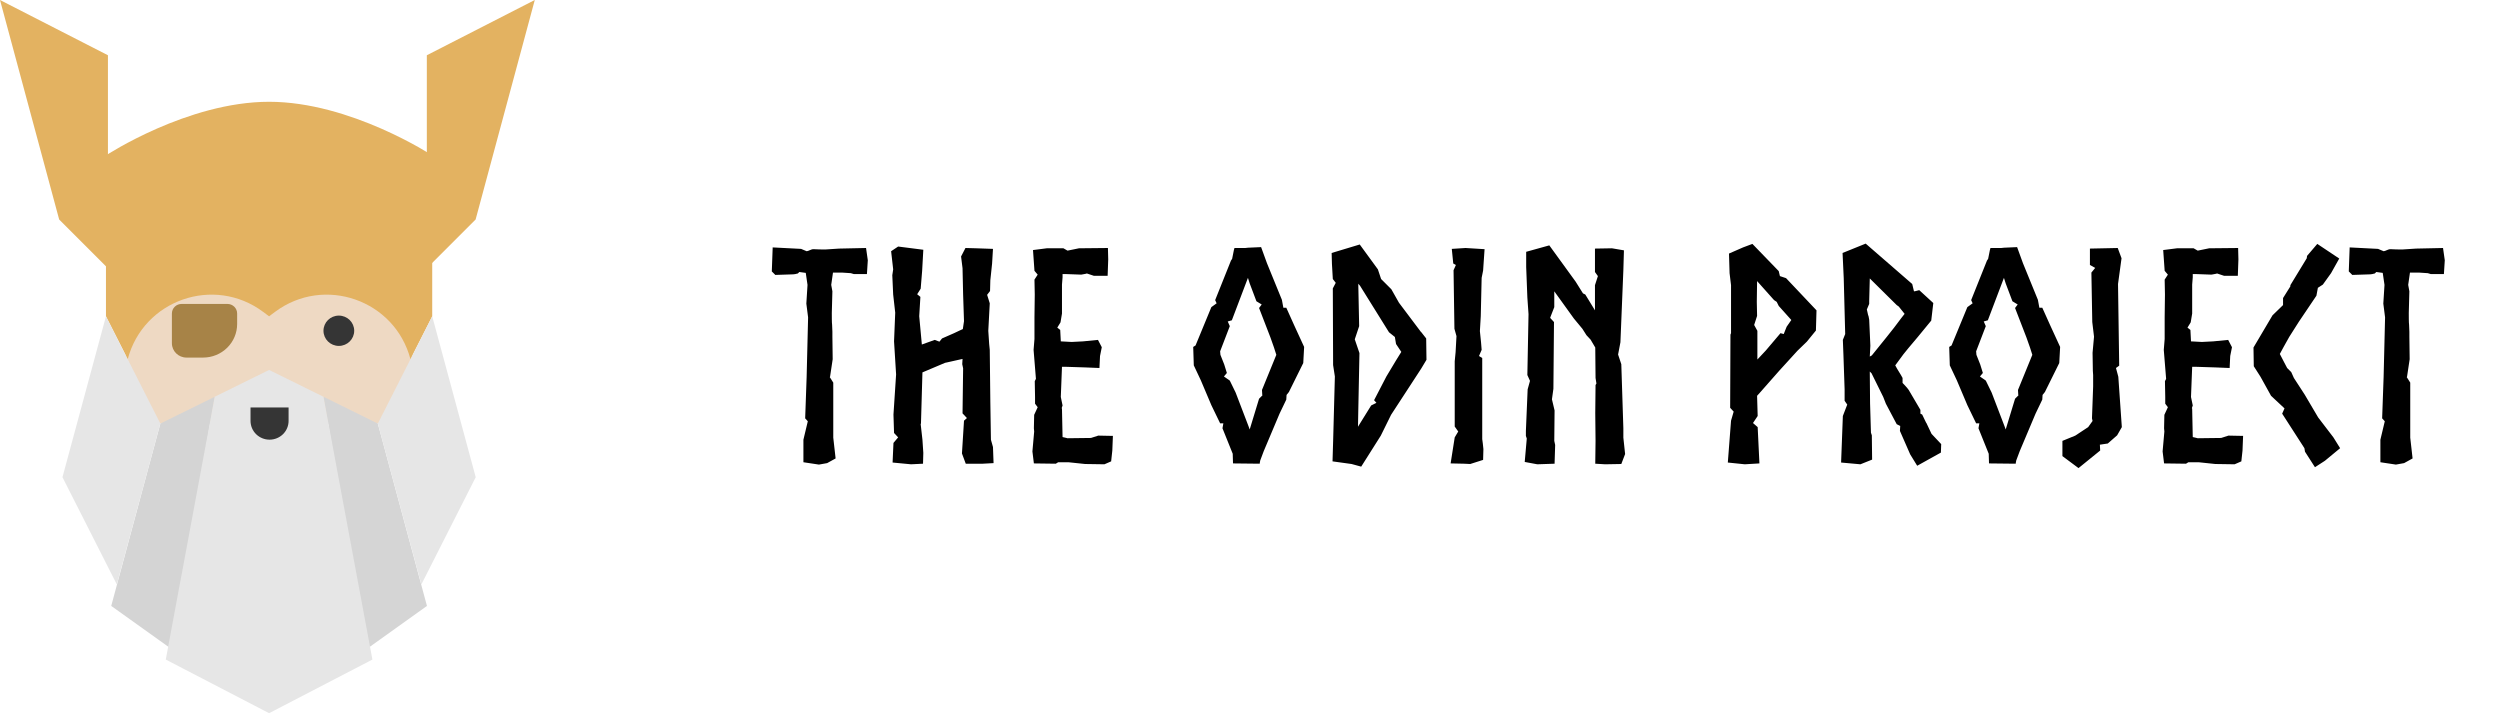
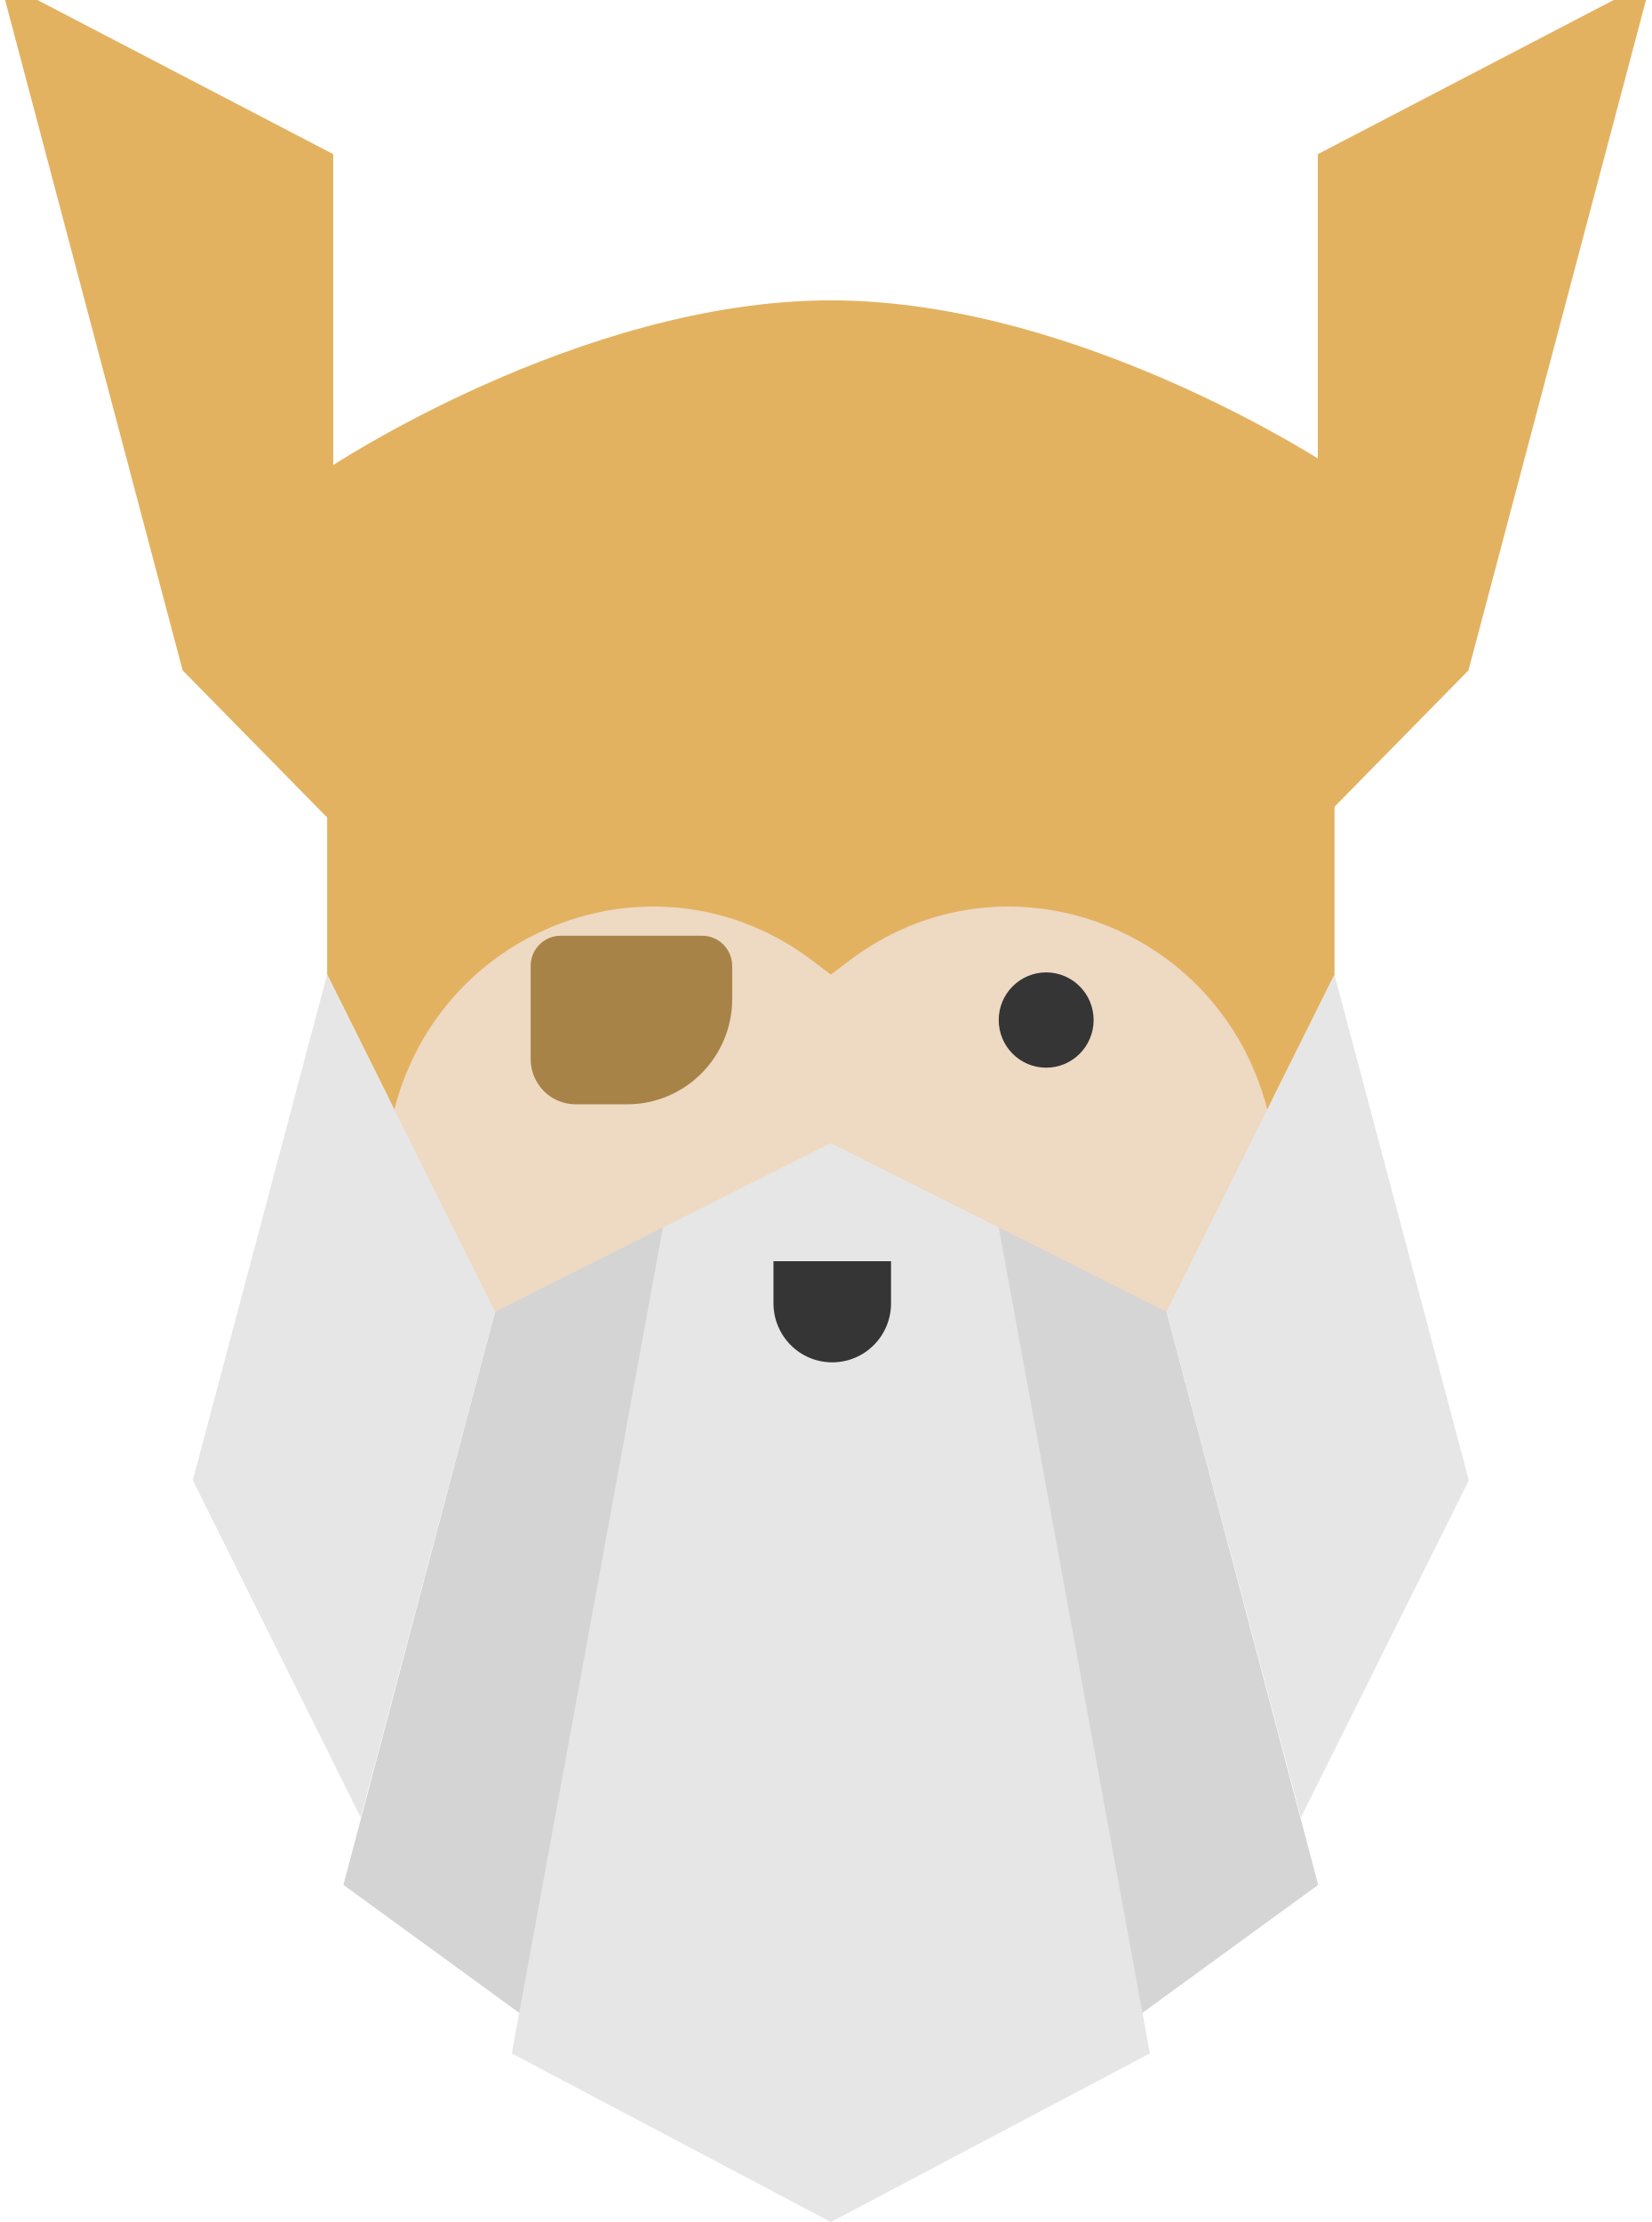
- <svg xmlns="http://www.w3.org/2000/svg" width="205" height="59" viewBox="0 0 205 59" fill="none" role="img" aria-labelledby="arnjfjy1or2i2y8qct3ntq6b9esub5r9" class="hidden lg:block h-12 w-auto text-gray-800 dark:text-gray-300">
-   <path fill-rule="evenodd" clip-rule="evenodd" d="M8.689 34.733L13.148 19.29H30.983L35.442 34.733H8.689Z" fill="#EED9C3" />
-   <ellipse cx="27.785" cy="27.122" rx="1.26" ry="1.243" fill="#353535" />
-   <path fill-rule="evenodd" clip-rule="evenodd" d="M19.446 25.709C19.446 25.275 19.089 24.923 18.649 24.923C17.638 24.923 15.903 24.923 14.892 24.923C14.452 24.923 14.095 25.275 14.095 25.709C14.095 26.386 14.095 27.372 14.095 28.143C14.095 28.794 14.63 29.321 15.29 29.321C15.7 29.321 16.176 29.321 16.658 29.321C17.397 29.321 18.106 29.031 18.63 28.515C19.152 28 19.446 27.3 19.446 26.571C19.446 26.259 19.446 25.962 19.446 25.709Z" fill="#A78347" />
-   <path fill-rule="evenodd" clip-rule="evenodd" d="M35 4.531L43.852 0L39 18L35 22L35 4.531Z" fill="#E3B261" />
-   <path fill-rule="evenodd" clip-rule="evenodd" d="M8.851 4.531L0 0L4.852 18L8.852 22L8.851 4.531Z" fill="#E3B261" />
-   <path fill-rule="evenodd" clip-rule="evenodd" d="M35.442 12.744C35.442 12.744 28.754 8.346 22.066 8.346C15.378 8.346 8.689 12.744 8.689 12.744V25.937L10.473 29.456C11.753 24.593 17.544 22.567 21.576 25.572L22.066 25.937L22.555 25.572C26.587 22.567 32.379 24.593 33.658 29.456L35.442 25.937V12.744Z" fill="#E3B261" />
-   <path fill-rule="evenodd" clip-rule="evenodd" d="M17.607 32.534L14.04 53.204L9.121 49.686L13.148 34.733L17.607 32.534Z" fill="#D4D4D4" />
-   <path fill-rule="evenodd" clip-rule="evenodd" d="M26.524 32.534L30.091 53.204L35.01 49.686L30.983 34.733L26.524 32.534Z" fill="#D5D5D5" />
-   <path fill-rule="evenodd" clip-rule="evenodd" d="M8.689 25.937L5.122 39.131L9.581 47.927L13.148 34.733L8.689 25.937Z" fill="#E6E6E6" />
-   <path fill-rule="evenodd" clip-rule="evenodd" d="M35.442 25.937L39.009 39.131L34.55 47.927L30.983 34.733L35.442 25.937Z" fill="#E6E6E6" />
-   <path fill-rule="evenodd" clip-rule="evenodd" d="M17.607 32.534L13.594 54.084L22.066 58.481L30.537 54.084L26.524 32.534L22.398 30.499L22.066 30.335L17.607 32.534Z" fill="#E6E6E6" />
-   <path fill-rule="evenodd" clip-rule="evenodd" d="M23.664 33.414H20.543C20.543 33.414 20.543 33.935 20.543 34.514C20.543 34.922 20.707 35.313 21 35.602C21.292 35.89 21.688 36.052 22.102 36.052C22.103 36.052 22.104 36.052 22.104 36.052C22.518 36.052 22.914 35.89 23.207 35.602C23.499 35.313 23.664 34.922 23.664 34.514C23.664 33.935 23.664 33.414 23.664 33.414Z" fill="#353535" />
-   <path d="M68.808 20.384L67.704 20.456C67.368 20.456 67.056 20.456 66.696 20.432C66.504 20.432 66.288 20.6 66.144 20.6L65.688 20.408L63.36 20.288L63.288 22.256L63.576 22.544L65.04 22.496C65.112 22.496 65.256 22.472 65.424 22.424L65.544 22.304L66.072 22.376L66.216 23.36L66.12 24.896L66.264 26.024L66.144 30.92L66.024 34.304L66.24 34.544L65.88 36.056V37.904L67.152 38.096L67.824 37.976L68.52 37.592L68.328 35.888V31.376L68.04 30.92L68.064 30.896L68.28 29.456L68.256 27.608V27.2C68.256 27.032 68.232 26.816 68.232 26.624C68.208 26.48 68.208 25.88 68.208 25.664L68.256 23.888L68.16 23.36L68.304 22.352H69.048L69.768 22.4L70.008 22.472H71.088L71.16 21.344L71.016 20.336L68.808 20.384ZM73.264 33.992L73.312 35.504L73.648 35.864L73.264 36.32L73.192 37.928L74.704 38.072L75.688 38.024L75.712 37.136L75.64 36.056L75.496 34.784L75.52 34.712L75.64 30.536L77.512 29.744H77.536L78.928 29.432L78.904 29.864L78.976 30.2L78.928 33.896L79.288 34.28L79.048 34.496L78.88 37.184L79.192 38.024H80.584L81.472 37.976L81.424 36.656L81.256 36.056L81.208 32.984L81.16 28.688L81.112 28.208L81.04 27.128L81.16 24.872L80.944 24.176L81.184 23.864L81.208 22.952V22.976L81.352 21.608L81.424 20.408L80.056 20.36L79.168 20.336L78.808 21.032L78.928 21.992L78.976 24.152L79.048 26.336L78.952 26.984L78.688 27.104L78.232 27.32L77.248 27.752L77.032 28.016L76.648 27.872L75.64 28.232L75.592 28.256L75.376 25.928L75.472 24.344L75.208 24.128L75.496 23.672L75.616 22.208L75.712 20.48L73.648 20.216L73.072 20.6L73.24 22.088L73.168 22.568L73.24 24.152L73.408 25.64L73.312 27.992L73.48 30.704L73.264 33.992ZM90.826 22.616L90.874 21.272L90.85 20.336L88.474 20.36L87.538 20.552L87.202 20.36H85.834L84.706 20.504L84.826 22.208L85.09 22.52L84.826 22.928L84.85 24.152L84.826 26.024V27.8L84.754 28.688L84.946 31.064L84.85 31.256L84.874 32.552V33.104L85.09 33.392L84.802 34.016L84.778 35.12L84.802 35.384L84.658 37.016L84.778 38L86.578 38.024L86.77 37.904H87.61L88.978 38.048L90.562 38.072L91.114 37.832L91.21 36.944L91.258 35.744L90.058 35.72L89.458 35.912L87.538 35.936L87.346 35.888L87.13 35.84L87.082 33.512L87.058 33.464L87.13 33.248L86.986 32.552L87.082 30.08H87.466L88.978 30.128L90.154 30.176L90.202 29.192L90.346 28.472L90.034 27.872L88.81 27.992L87.874 28.04L86.986 27.992L86.938 27.056L86.698 26.864L86.962 26.432L87.082 25.712V23.336L87.13 22.736V22.472H87.346L88.666 22.52L89.05 22.448L89.122 22.424L89.698 22.616H90.826ZM102.331 20.312L102.115 20.336H101.227L101.179 20.504L101.035 21.224L100.939 21.368L99.643 24.608L99.763 24.872L99.331 25.184L98.035 28.328L97.843 28.448L97.891 29.96L98.467 31.184L99.331 33.224L100.051 34.712H100.315L100.243 35.12L101.083 37.208L101.107 38L103.291 38.024L103.339 37.76L103.627 36.992L104.923 33.92L105.475 32.768L105.499 32.384L105.691 32.144L106.867 29.768L106.939 28.448L106.123 26.672L105.475 25.232H105.235L105.115 24.584L103.891 21.584L103.411 20.264L102.331 20.312ZM102.379 34.952L101.323 32.192L100.843 31.208L100.363 30.872L100.603 30.584L100.387 29.888L100.075 29.096L100.051 28.808L100.843 26.744L100.675 26.36L101.011 26.264L102.331 22.784L102.475 23.24L103.027 24.704L103.459 24.968L103.243 25.256L104.179 27.68L104.467 28.496L104.659 29.096L103.483 31.976L103.507 32.408H103.531L103.243 32.696L102.475 35.216L102.379 34.952ZM113.227 35.72L114.067 34.016L116.539 30.224L116.971 29.504L116.947 27.752L116.515 27.2L116.539 27.248L114.715 24.824L114.091 23.72L113.251 22.88L112.987 22.088L111.499 20.048L110.227 20.432L109.195 20.744L109.219 21.632L109.291 22.88L109.531 23.192L109.291 23.648L109.315 29.936L109.459 30.872L109.315 36.248V36.224L109.267 37.832L110.827 38.048L111.619 38.264L113.227 35.72ZM111.451 26.744L111.379 23.264L111.523 23.432L113.899 27.248L114.379 27.632L114.475 28.208L114.907 28.856L114.475 29.552L113.683 30.872L112.675 32.816L112.867 33.032L112.435 33.248L111.379 34.952L111.355 35L111.379 33.704L111.475 28.952L111.091 27.824L111.451 26.744ZM119.431 27.56L119.359 28.88L119.287 29.624V34.112V34.976L119.575 35.384L119.287 35.864L118.951 38L120.055 38.024L120.559 38.048L121.615 37.712L121.639 36.824L121.591 36.368L121.543 36.008V29.36L121.279 29.192L121.495 28.688L121.447 28.088L121.351 27.152L121.423 25.928L121.495 22.784L121.615 22.184L121.735 20.432L120.175 20.336L119.047 20.408L119.167 21.608L119.383 21.728L119.191 22.16L119.263 26.96L119.431 27.56ZM133.115 35.888V35.12L132.947 29.864L132.683 29.072L132.875 28.064L133.115 22.16L133.163 20.528L132.179 20.36L130.787 20.384V22.304L131.027 22.64L130.787 23.384V25.448L129.995 24.152L129.803 24.056L129.203 23.096L127.043 20.12L125.147 20.648V21.896L125.243 24.392L125.339 25.76L125.243 30.752L125.459 31.232L125.267 31.928L125.123 35.336V35.744L125.195 35.96L125.027 37.88L126.059 38.072L127.475 38.024L127.523 36.488L127.451 36.152L127.475 33.656L127.259 32.744L127.379 31.88L127.427 26.408L127.139 26.096L127.115 26.048L127.451 25.184V23.888L128.075 24.752L129.059 26.12L129.755 26.96L130.091 27.488L130.427 27.848L130.811 28.496L130.835 30.992L130.907 31.448L130.835 31.568L130.811 33.872L130.835 36.152L130.811 38.024L131.627 38.072L132.947 38.048L133.259 37.232L133.115 35.888ZM147.393 28.76L148.161 28.016L148.905 27.104L148.953 25.448L146.457 22.808L145.953 22.64L145.857 22.232L143.697 20L142.929 20.288L141.777 20.792L141.825 22.4L141.945 23.384V27.32L141.897 27.44L141.873 33.44L142.161 33.752L141.945 34.496L141.681 37.928L143.073 38.072L144.273 38L144.129 35.024L143.745 34.688L144.129 34.112L144.081 32.456L144.297 32.216L145.905 30.392L147.393 28.76ZM144.105 27.128L143.841 26.648L144.081 25.904L144.057 24.752L144.081 23.048L145.473 24.608L145.689 24.752L145.857 25.088L146.889 26.24L146.505 26.792L146.265 27.392L146.001 27.32L144.801 28.736L144.105 29.48V27.128ZM153.466 30.608L154.426 32.552L154.642 33.104L155.53 34.784L155.818 34.928L155.794 35.336L156.634 37.256L157.21 38.192L159.154 37.112L159.178 36.416L158.386 35.576L157.954 34.664V34.688L157.618 33.992L157.474 33.92V33.608L156.514 31.976C156.346 31.736 156.202 31.616 156.01 31.4V30.992C155.866 30.704 155.578 30.296 155.41 29.96L156.082 29.048L156.49 28.544L157.258 27.632L158.362 26.288L158.53 24.848L157.378 23.792C157.354 23.792 156.97 23.912 156.946 23.888L156.802 23.288L152.986 19.976L151.09 20.744L151.186 22.808L151.306 27.392L151.114 27.872L151.162 29.12L151.258 31.928V32.864L151.474 33.176L151.114 34.112L150.97 37.928L152.554 38.072L153.514 37.688L153.49 35.696L153.418 35.48L153.346 33.08L153.322 30.464L153.466 30.608ZM153.37 28.352L153.274 26.216L153.226 25.952L153.178 25.808L153.082 25.376L153.274 24.92V24.68L153.322 22.832L155.53 25.016L155.698 25.136L156.178 25.736L155.914 26.072C155.602 26.504 155.026 27.248 154.69 27.656L153.49 29.144L153.322 29.24L153.37 28.352ZM164.323 20.312L164.107 20.336H163.219L163.171 20.504L163.027 21.224L162.931 21.368L161.635 24.608L161.755 24.872L161.323 25.184L160.027 28.328L159.835 28.448L159.883 29.96L160.459 31.184L161.323 33.224L162.043 34.712H162.307L162.235 35.12L163.075 37.208L163.099 38L165.283 38.024L165.331 37.76L165.619 36.992L166.915 33.92L167.467 32.768L167.491 32.384L167.683 32.144L168.859 29.768L168.931 28.448L168.115 26.672L167.467 25.232H167.227L167.107 24.584L165.883 21.584L165.403 20.264L164.323 20.312ZM164.371 34.952L163.315 32.192L162.835 31.208L162.355 30.872L162.595 30.584L162.379 29.888L162.067 29.096L162.043 28.808L162.835 26.744L162.667 26.36L163.003 26.264L164.323 22.784L164.467 23.24L165.019 24.704L165.451 24.968L165.235 25.256L166.171 27.68L166.459 28.496L166.651 29.096L165.475 31.976L165.499 32.408H165.523L165.235 32.696L164.467 35.216L164.371 34.952ZM171.71 27.608L171.59 28.928L171.614 30.416L171.638 30.752V31.688L171.542 34.304L171.59 34.52L171.23 35.024L170.174 35.72L169.118 36.152V37.4L170.438 38.384L172.214 36.944L172.19 36.464L172.838 36.368L173.606 35.696L173.99 35.024L173.702 30.896L173.51 30.176L173.774 29.984L173.678 23.288L173.966 21.176L173.654 20.336L171.374 20.384V21.728L171.806 21.968L171.494 22.352L171.566 26.408L171.71 27.608ZM183.502 22.616L183.55 21.272L183.526 20.336L181.15 20.36L180.214 20.552L179.878 20.36H178.51L177.382 20.504L177.502 22.208L177.766 22.52L177.502 22.928L177.526 24.152L177.502 26.024V27.8L177.43 28.688L177.622 31.064L177.526 31.256L177.55 32.552V33.104L177.766 33.392L177.478 34.016L177.454 35.12L177.478 35.384L177.334 37.016L177.454 38L179.254 38.024L179.446 37.904H180.286L181.654 38.048L183.238 38.072L183.79 37.832L183.886 36.944L183.934 35.744L182.734 35.72L182.134 35.912L180.214 35.936L180.022 35.888L179.806 35.84L179.758 33.512L179.734 33.464L179.806 33.248L179.662 32.552L179.758 30.08H180.142L181.654 30.128L182.83 30.176L182.878 29.192L183.022 28.472L182.71 27.872L181.486 27.992L180.55 28.04L179.662 27.992L179.614 27.056L179.374 26.864L179.638 26.432L179.758 25.712V23.336L179.806 22.736V22.472H180.022L181.342 22.52L181.726 22.448L181.798 22.424L182.374 22.616H183.502ZM185.362 30.896L186.226 32.456L187.33 33.488L187.138 33.92L188.962 36.752L189.01 37.04L189.826 38.312L190.642 37.784L191.89 36.752L191.338 35.864L190.09 34.232L188.986 32.36L188.098 30.992L187.882 30.512L187.546 30.176L187.306 29.72L186.946 29.024L187.258 28.448L187.714 27.632L188.506 26.384L189.946 24.248L190.066 23.6L190.474 23.336L191.146 22.4L191.818 21.2L190.018 20L189.178 20.984L189.154 21.176L187.81 23.384V23.48L187.21 24.44V25.016L186.346 25.856L184.786 28.496L184.81 30.032L185.362 30.896ZM198.12 20.384L197.016 20.456C196.68 20.456 196.368 20.456 196.008 20.432C195.816 20.432 195.6 20.6 195.456 20.6L195 20.408L192.672 20.288L192.6 22.256L192.888 22.544L194.352 22.496C194.424 22.496 194.568 22.472 194.736 22.424L194.856 22.304L195.384 22.376L195.528 23.36L195.432 24.896L195.576 26.024L195.456 30.92L195.336 34.304L195.552 34.544L195.192 36.056V37.904L196.464 38.096L197.136 37.976L197.832 37.592L197.64 35.888V31.376L197.352 30.92L197.376 30.896L197.592 29.456L197.568 27.608V27.2C197.568 27.032 197.544 26.816 197.544 26.624C197.52 26.48 197.52 25.88 197.52 25.664L197.568 23.888L197.472 23.36L197.616 22.352H198.36L199.08 22.4L199.32 22.472H200.4L200.472 21.344L200.328 20.336L198.12 20.384Z" fill="currentColor" />
+ <svg xmlns="http://www.w3.org/2000/svg" id="e5b3oQi9Ijn1" viewBox="0 0 43.85 59" shape-rendering="geometricPrecision" text-rendering="geometricPrecision">
+   <g transform="matrix(1 0 0 1.017733-.001699-.518526)">
+     <path d="M8.689,34.733L13.148,19.29h17.835L35.442,34.733h-26.753Z" clip-rule="evenodd" fill="#eed9c3" fill-rule="evenodd" />
+     <ellipse rx="1.26" ry="1.243" transform="translate(27.7849 27.1223)" fill="#353535" />
+     <path d="M19.446,25.709c0-.434-.357-.786-.797-.786-1.011,0-2.746,0-3.757,0-.44,0-.797.352-.797.786c0,.676,0,1.662,0,2.433c0,.651.535,1.179,1.195,1.179.409,0,.886,0,1.368,0c.74,0,1.448-.29,1.972-.806.523-.515.817-1.215.817-1.944c0-.313,0-.609,0-.862Z" clip-rule="evenodd" fill="#a78347" fill-rule="evenodd" />
+     <path d="M35,4.531L43.852,0L39,18l-4,4l0-17.469Z" clip-rule="evenodd" fill="#e3b261" fill-rule="evenodd" />
+     <path d="M8.851,4.531L0,0L4.852,18l4,4L8.851,4.531Z" clip-rule="evenodd" fill="#e3b261" fill-rule="evenodd" />
+     <path d="M35.442,12.744c0,0-6.688-4.398-13.376-4.398-6.688,0-13.376,4.398-13.376,4.398v13.194L10.473,29.456c1.28-4.863,7.072-6.888,11.103-3.883l.49.365.49-.365c4.032-3.005,9.823-.979,11.103,3.883l1.784-3.518v-13.194Z" clip-rule="evenodd" fill="#e3b261" fill-rule="evenodd" />
+     <path d="M17.607,32.534l-3.567,20.67-4.918-3.518L13.148,34.733l4.459-2.199Z" clip-rule="evenodd" fill="#d4d4d4" fill-rule="evenodd" />
+     <path d="M26.524,32.534l3.567,20.67l4.918-3.518-4.027-14.953-4.459-2.199Z" clip-rule="evenodd" fill="#d5d5d5" fill-rule="evenodd" />
+     <path d="M8.689,25.937L5.122,39.131l4.459,8.796L13.148,34.733L8.689,25.937Z" clip-rule="evenodd" fill="#e6e6e6" fill-rule="evenodd" />
+     <path d="M35.442,25.937l3.567,13.194L34.55,47.927L30.983,34.733l4.459-8.796Z" clip-rule="evenodd" fill="#e6e6e6" fill-rule="evenodd" />
+     <path d="M17.607,32.534L13.594,54.084l8.472,4.398l8.472-4.398-4.013-21.55-4.126-2.035-.333-.164-4.459,2.199Z" clip-rule="evenodd" fill="#e6e6e6" fill-rule="evenodd" />
+     <path d="M23.664,33.414h-3.121c0,0,0,.521,0,1.1c0,.408.165.799.457,1.088s.689.451,1.103.451c0,0,.001,0,.002,0c.414,0,.81-.162,1.103-.451s.457-.679.457-1.088c0-.579,0-1.1,0-1.1Z" clip-rule="evenodd" fill="#353535" fill-rule="evenodd" />
+   </g>
</svg>
